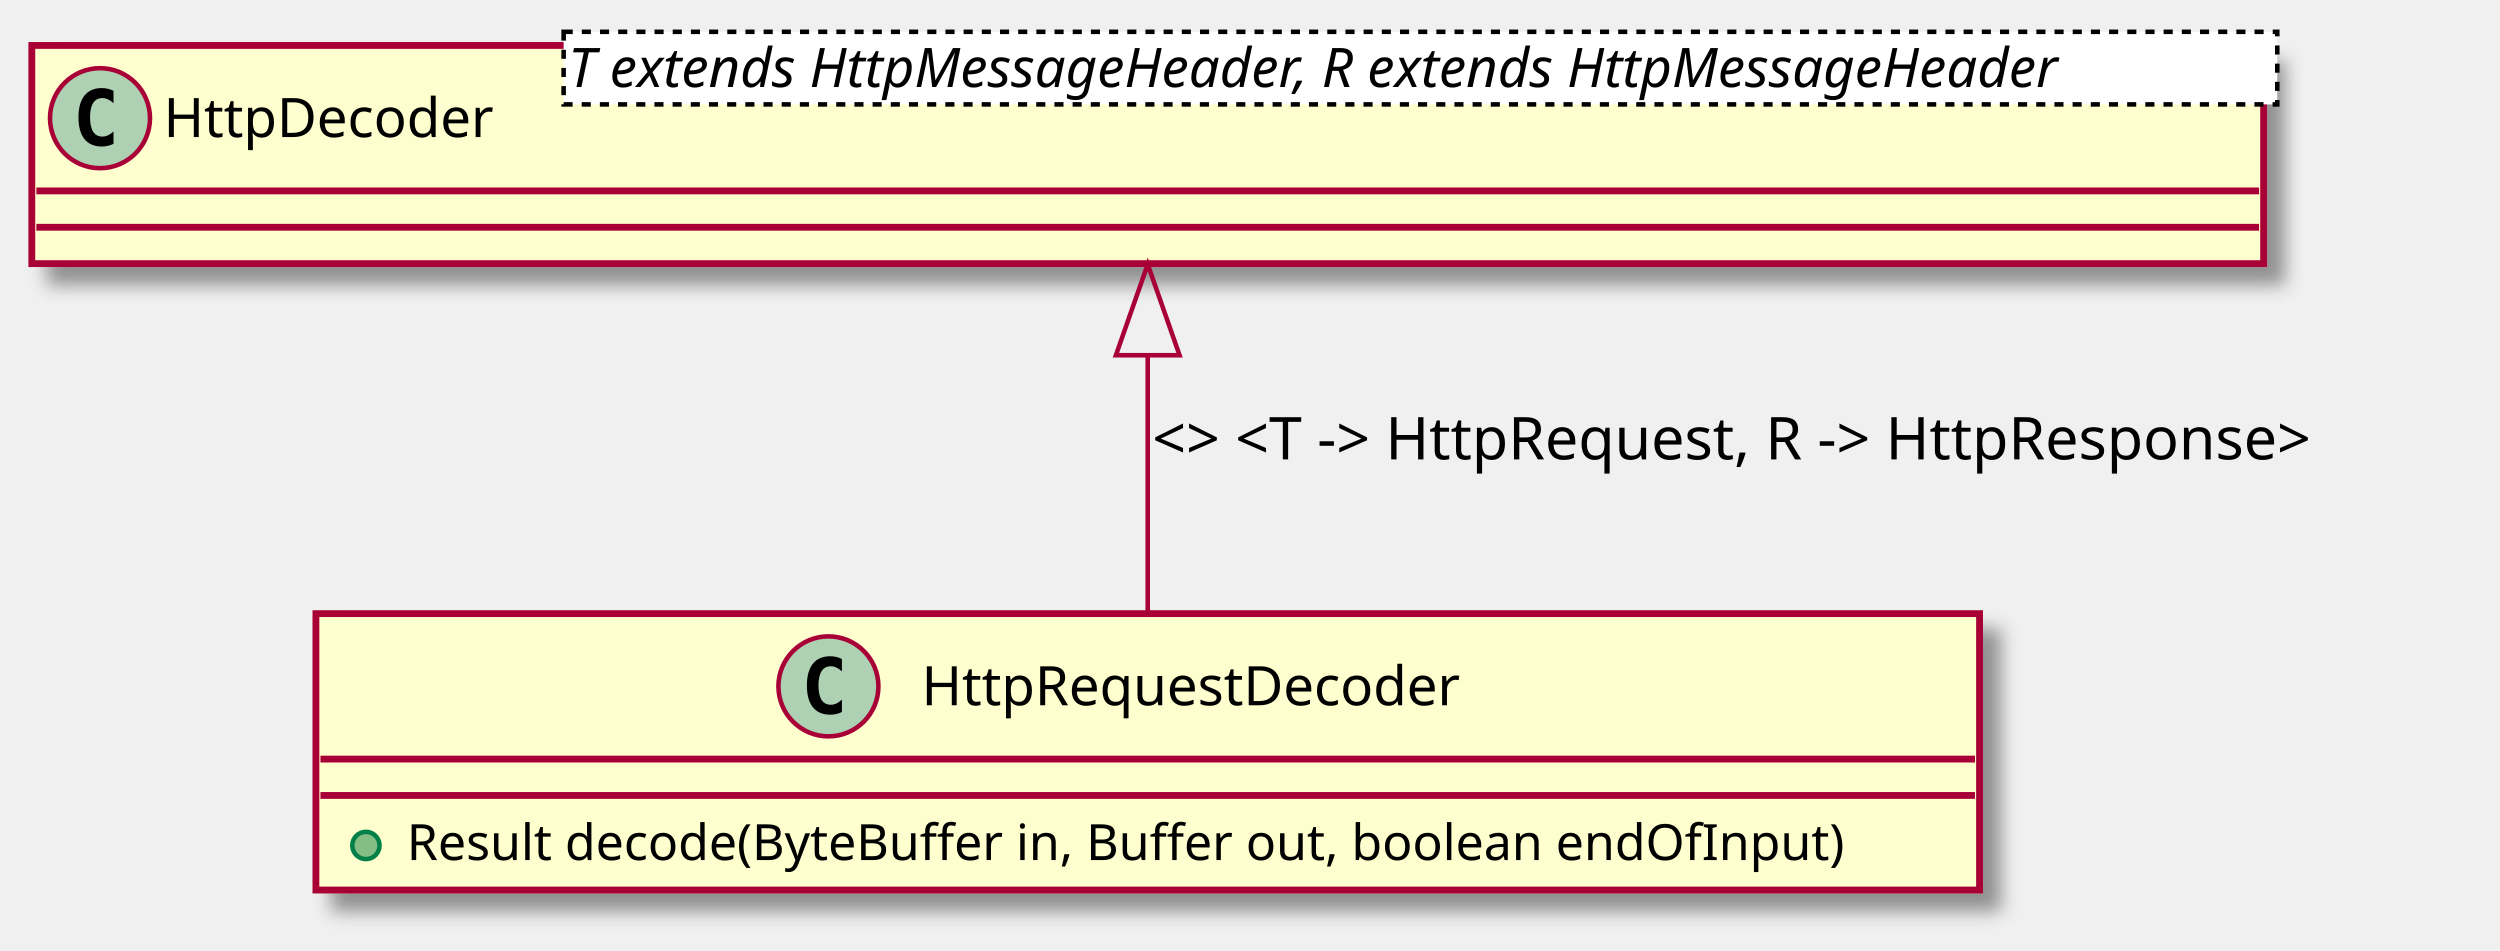
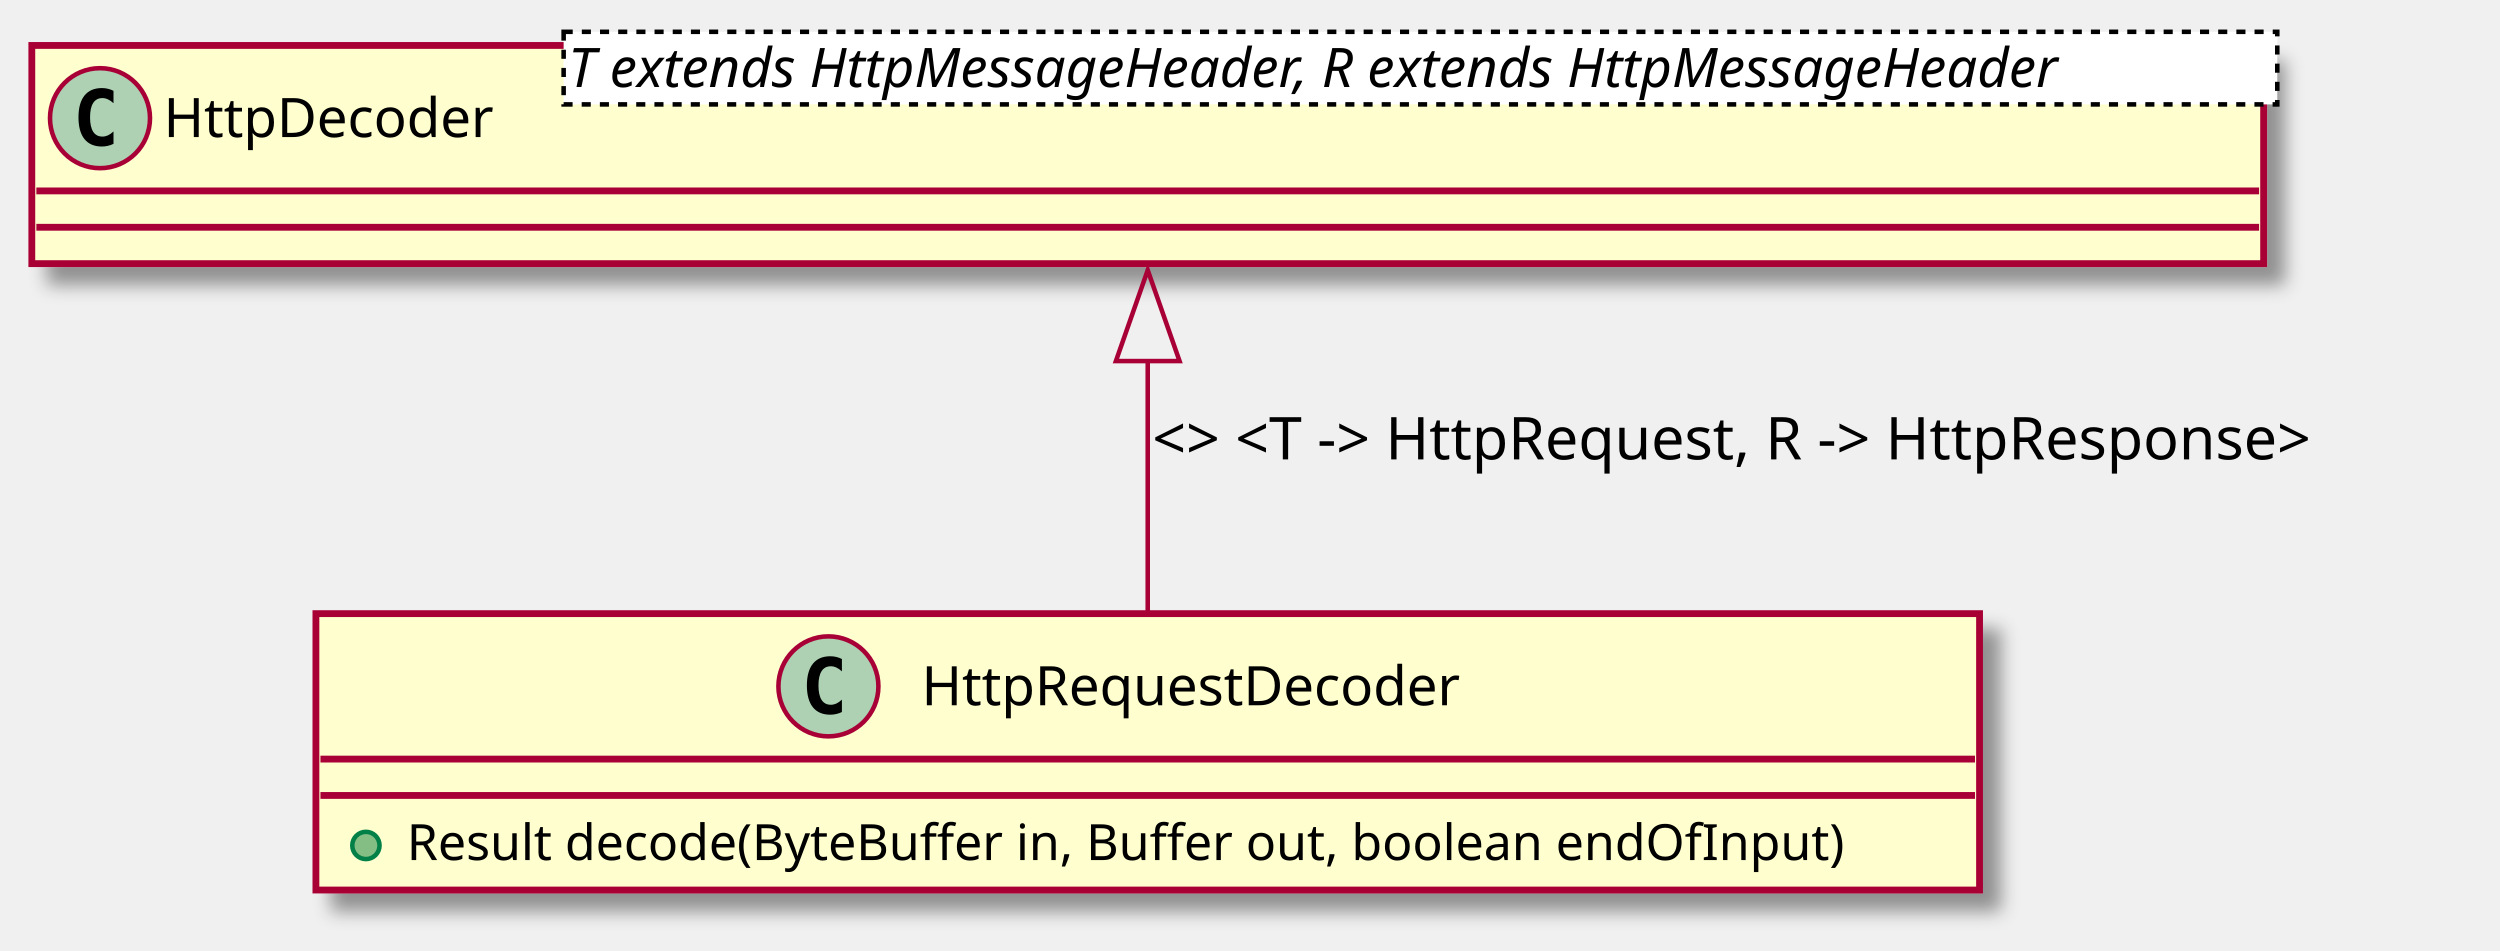
<svg xmlns="http://www.w3.org/2000/svg" contentScriptType="application/ecmascript" contentStyleType="text/css" height="209px" preserveAspectRatio="none" style="width:550px;height:209px;background:#FFFFFF;" version="1.1" viewBox="0 0 550 209" width="550px" zoomAndPan="magnify">
  <defs>
    <filter height="300%" id="fh5aga6m650ch" width="300%" x="-1" y="-1">
      <feGaussianBlur result="blurOut" stdDeviation="2.0" />
      <feColorMatrix in="blurOut" result="blurOut2" type="matrix" values="0 0 0 0 0 0 0 0 0 0 0 0 0 0 0 0 0 0 .4 0" />
      <feOffset dx="4.0" dy="4.0" in="blurOut2" result="blurOut3" />
      <feBlend in="SourceGraphic" in2="blurOut3" mode="normal" />
    </filter>
  </defs>
  <g>
    <rect codeLine="1" fill="#FEFECE" filter="url(#fh5aga6m650ch)" height="60.805" id="HttpRequestDecoder" style="stroke:#A80036;stroke-width:1.5;" width="366" x="69.5" y="135" />
    <ellipse cx="182.25" cy="151" fill="#ADD1B2" rx="11" ry="11" style="stroke:#A80036;stroke-width:1.0;" />
    <path d="M185.219,156.641 Q184.641,156.938 184,157.078 Q183.359,157.234 182.656,157.234 Q180.156,157.234 178.828,155.594 Q177.516,153.938 177.516,150.812 Q177.516,147.688 178.828,146.031 Q180.156,144.375 182.656,144.375 Q183.359,144.375 184,144.531 Q184.656,144.688 185.219,144.984 L185.219,147.703 Q184.594,147.125 184,146.859 Q183.406,146.578 182.781,146.578 Q181.438,146.578 180.75,147.656 Q180.062,148.719 180.062,150.812 Q180.062,152.906 180.75,153.984 Q181.438,155.047 182.781,155.047 Q183.406,155.047 184,154.781 Q184.594,154.5 185.219,153.922 L185.219,156.641 Z " fill="#000000" />
    <text fill="#000000" font-family="sans-serif" font-size="12" lengthAdjust="spacing" textLength="132" x="202.75" y="155.154">HttpRequestDecoder</text>
    <line style="stroke:#A80036;stroke-width:1.5;" x1="70.5" x2="434.5" y1="167" y2="167" />
    <line style="stroke:#A80036;stroke-width:1.5;" x1="70.5" x2="434.5" y1="175" y2="175" />
    <ellipse cx="80.5" cy="186" fill="#84BE84" rx="3" ry="3" style="stroke:#038048;stroke-width:1.0;" />
    <text fill="#000000" font-family="sans-serif" font-size="11" lengthAdjust="spacing" textLength="340" x="89.5" y="189.21">Result decode(ByteBuffer in, Buffer out, boolean endOfInput)</text>
    <rect codeLine="5" fill="#FEFECE" filter="url(#fh5aga6m650ch)" height="48" id="HttpDecoder" style="stroke:#A80036;stroke-width:1.5;" width="491" x="7" y="10" />
    <ellipse cx="22" cy="26" fill="#ADD1B2" rx="11" ry="11" style="stroke:#A80036;stroke-width:1.0;" />
    <path d="M24.969,31.641 Q24.391,31.938 23.75,32.078 Q23.109,32.234 22.406,32.234 Q19.906,32.234 18.578,30.594 Q17.266,28.938 17.266,25.812 Q17.266,22.688 18.578,21.031 Q19.906,19.375 22.406,19.375 Q23.109,19.375 23.75,19.531 Q24.406,19.688 24.969,19.984 L24.969,22.703 Q24.344,22.125 23.75,21.859 Q23.156,21.578 22.531,21.578 Q21.188,21.578 20.5,22.656 Q19.812,23.719 19.812,25.812 Q19.812,27.906 20.5,28.984 Q21.188,30.047 22.531,30.047 Q23.156,30.047 23.75,29.781 Q24.344,29.5 24.969,28.922 L24.969,31.641 Z " fill="#000000" />
    <text fill="#000000" font-family="sans-serif" font-size="12" lengthAdjust="spacing" textLength="80" x="36" y="30.154">HttpDecoder</text>
    <rect fill="#FFFFFF" height="15.969" style="stroke:#000000;stroke-width:1.0;stroke-dasharray:2.0,2.0;" width="377" x="124" y="7" />
    <text fill="#000000" font-family="sans-serif" font-size="12" font-style="italic" lengthAdjust="spacing" textLength="375" x="125" y="19.139">T extends HttpMessageHeader, R extends HttpMessageHeader</text>
    <line style="stroke:#A80036;stroke-width:1.5;" x1="8" x2="497" y1="42" y2="42" />
    <line style="stroke:#A80036;stroke-width:1.5;" x1="8" x2="497" y1="50" y2="50" />
-     <path codeLine="8" d="M252.5,78.27 C252.5,96.8 252.5,117.98 252.5,134.71 " fill="none" id="HttpDecoder-backto-HttpRequestDecoder" style="stroke:#A80036;stroke-width:1.0;" />
-     <polygon fill="none" points="245.5,78.15,252.5,58.15,259.5,78.15,245.5,78.15" style="stroke:#A80036;stroke-width:1.0;" />
+     <path codeLine="8" d="M252.5,79.13 C252.5,97.49 252.5,118.3 252.5,134.77 " fill="none" id="HttpDecoder-backto-HttpRequestDecoder" style="stroke:#A80036;stroke-width:1.0;" />
+     <polygon fill="none" points="245.5,79.43,252.5,59.43,259.5,79.43,245.5,79.43" style="stroke:#A80036;stroke-width:1.0;" />
    <text fill="#000000" font-family="sans-serif" font-size="13" lengthAdjust="spacing" textLength="289" x="253.5" y="101.067">&lt;&gt; &lt;T -&gt; HttpRequest, R -&gt; HttpResponse&gt;</text>
  </g>
</svg>
